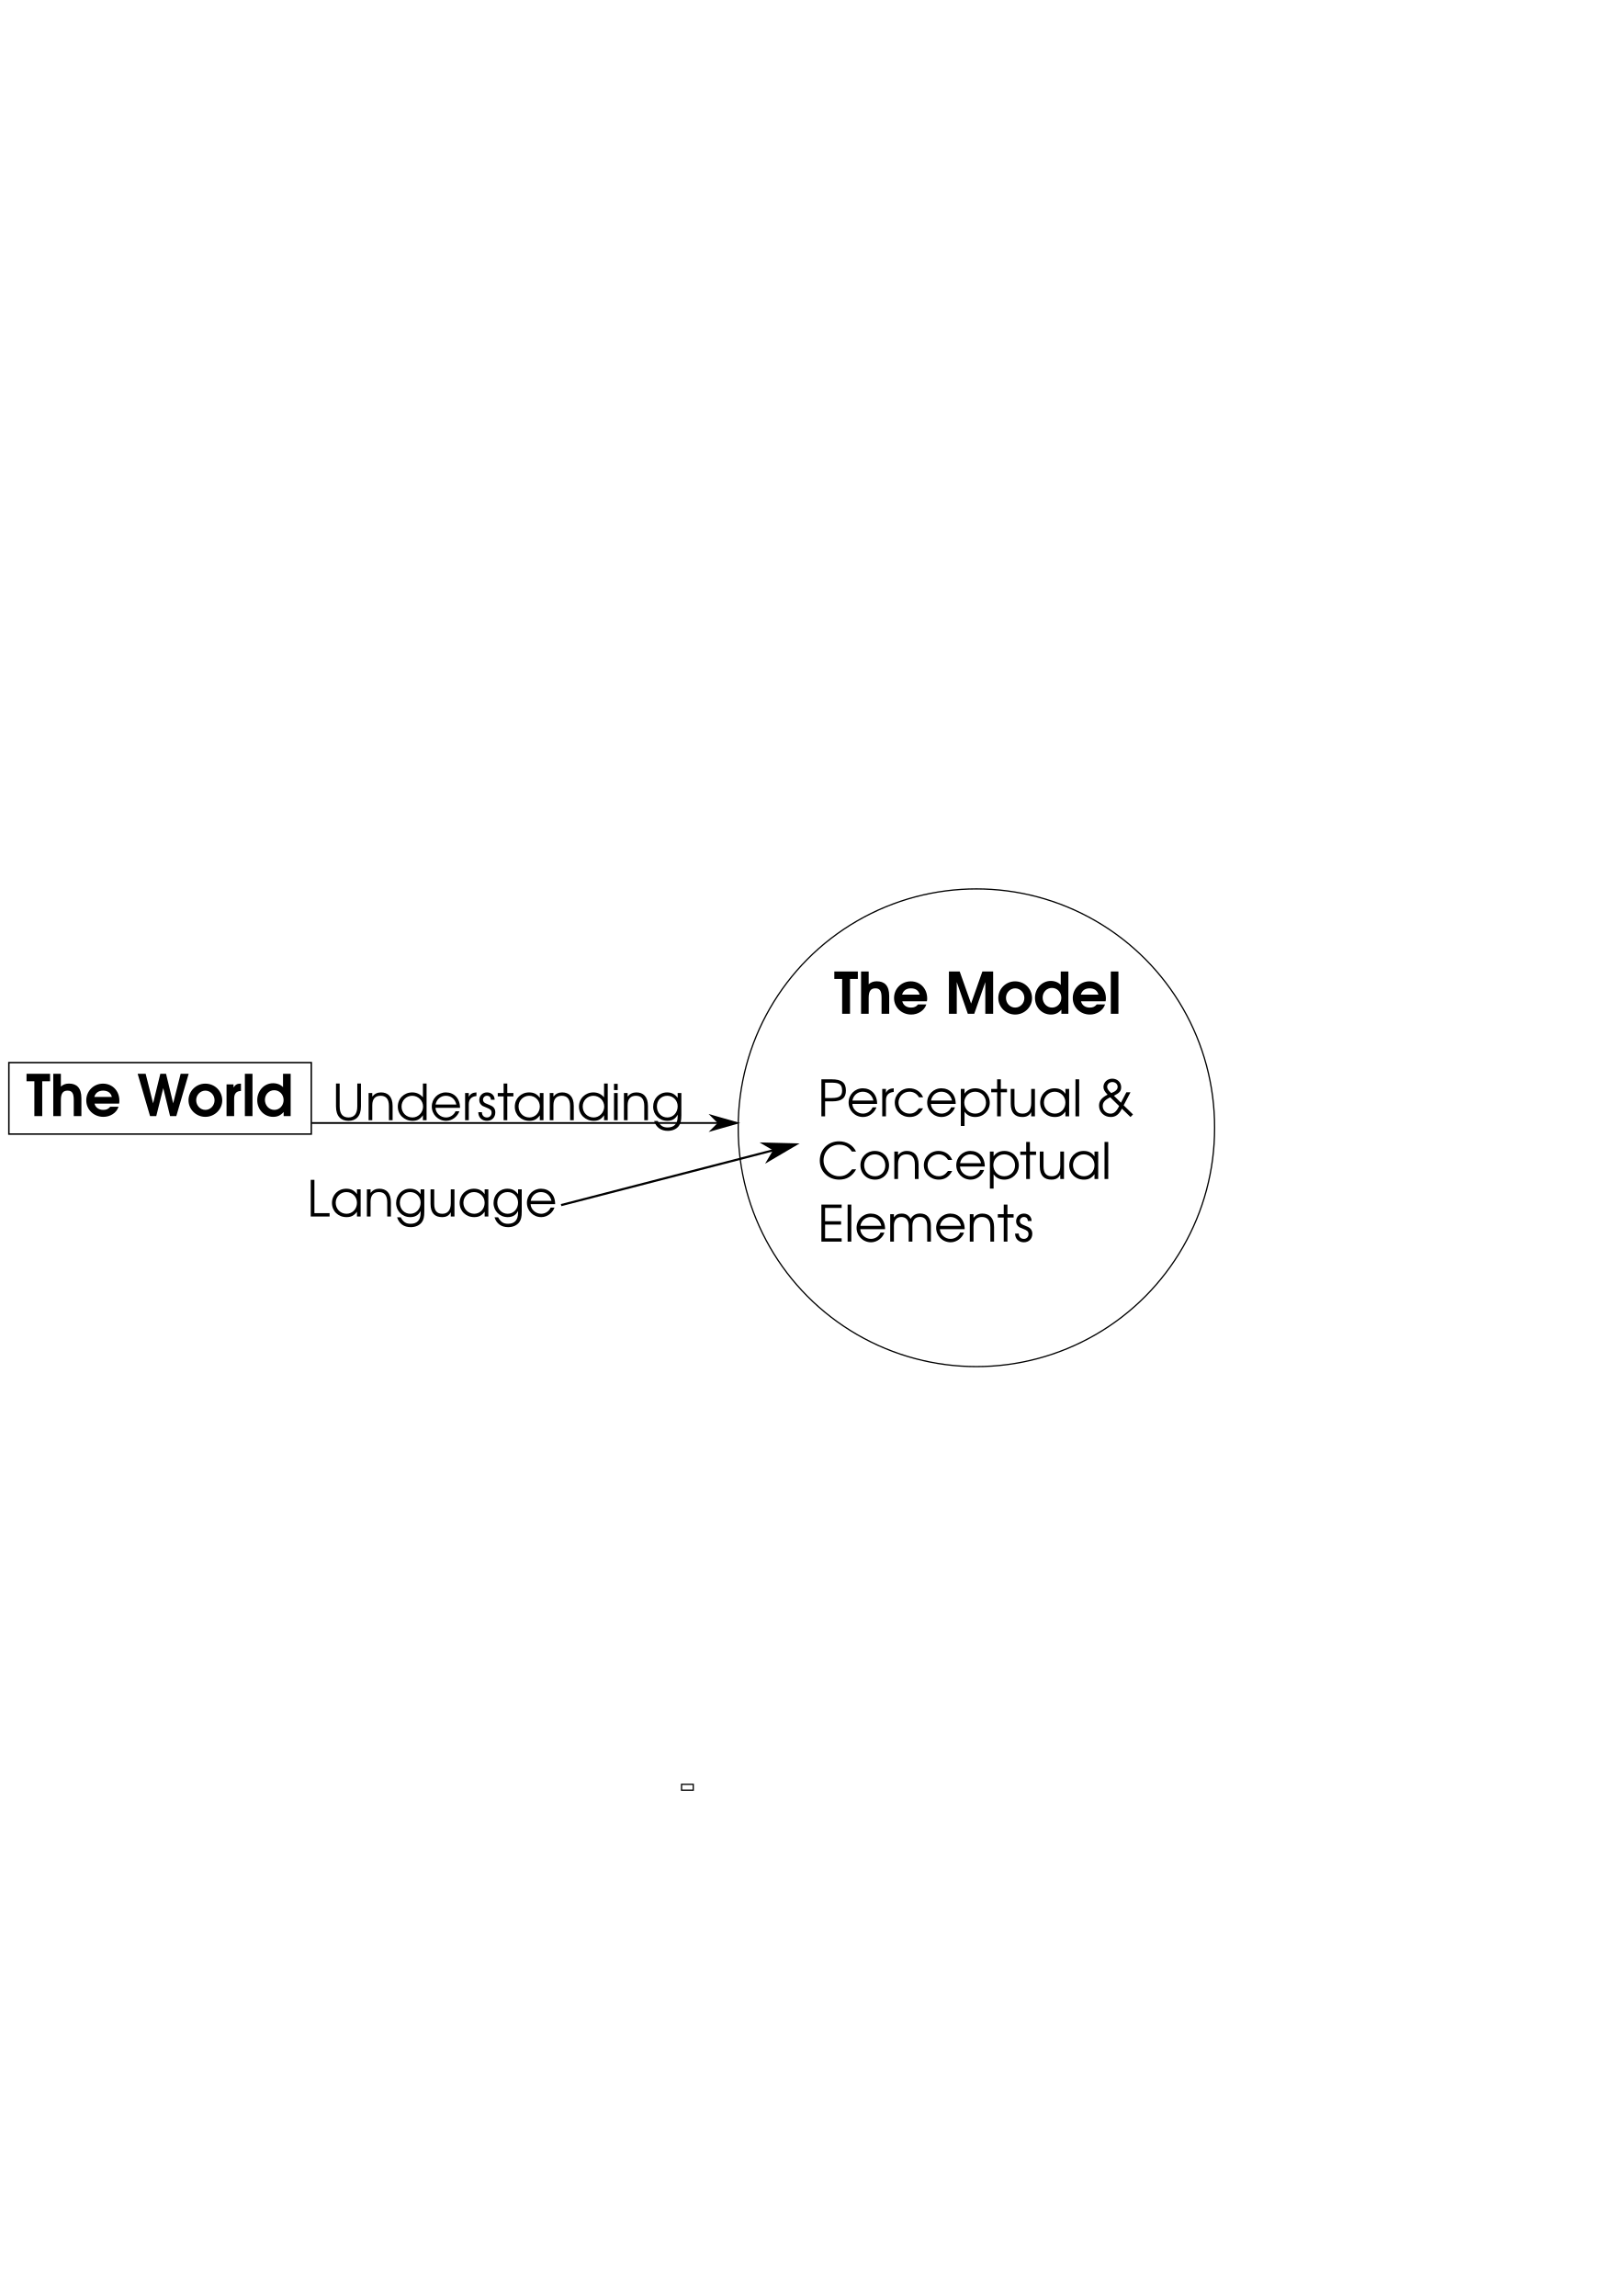
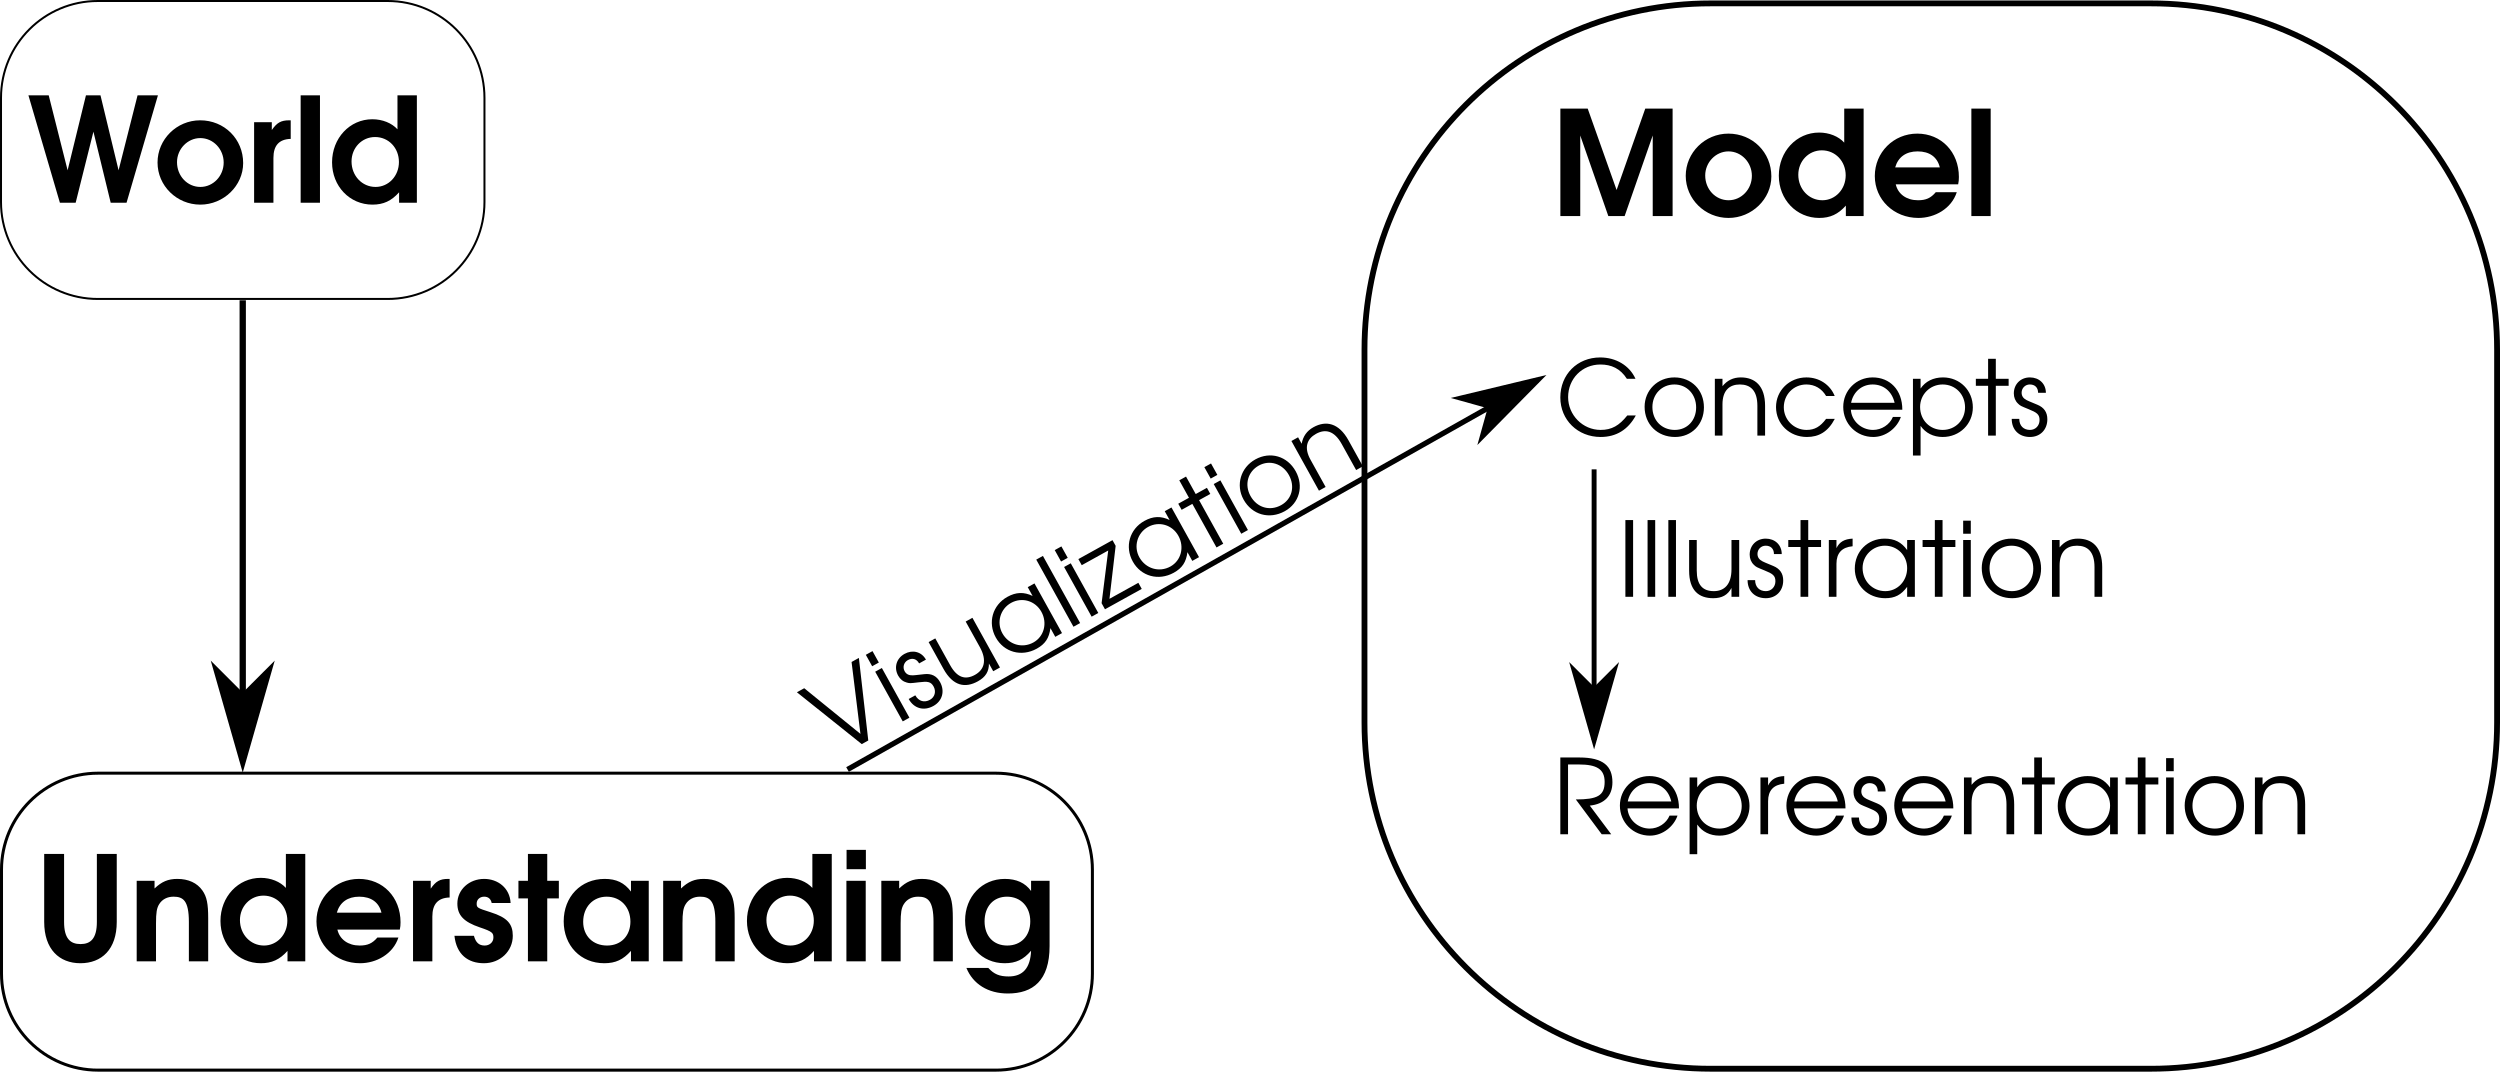
- <svg xmlns="http://www.w3.org/2000/svg" width="210mm" height="297mm" id="svg2" version="1.1">
+ <svg xmlns="http://www.w3.org/2000/svg" width="481.323" height="206.323" id="svg2" version="1.1">
  <defs id="defs4">
-     <marker orient="auto" refY="0.0" refX="0.0" id="Arrow1Lend" style="overflow:visible;">
-       <path id="path3800" d="M 0.0,0.0 L 5.0,-5.0 L -12.5,0.0 L 5.0,5.0 L 0.0,0.0 z " style="fill-rule:evenodd;stroke:#000000;stroke-width:1.0pt;" transform="scale(0.8) rotate(180) translate(12.5,0)" />
+     <marker orient="auto" refY="0" refX="0" id="Arrow1Lend" style="overflow:visible">
+       <path id="path3800" d="M 0,0 5,-5 -12.5,0 5,5 0,0 z" style="fill-rule:evenodd;stroke:#000000;stroke-width:1pt" transform="matrix(-0.8,0,0,-0.8,-10,0)" />
+     </marker>
+     <marker orient="auto" refY="0" refX="0" id="Arrow1Lend-1" style="overflow:visible">
+       <path id="path3800-7" d="M 0,0 5,-5 -12.5,0 5,5 0,0 z" style="fill-rule:evenodd;stroke:#000000;stroke-width:1pt" transform="matrix(-0.8,0,0,-0.8,-10,0)" />
    </marker>
  </defs>
-   <g id="layer1">
+   <g id="layer1" transform="translate(-202.5526,-563.4862)">
    <g id="g3018" transform="translate(-0.2345581,0.887517)">
      <text xml:space="preserve" style="font-size:12px;font-style:normal;font-weight:normal;line-height:125%;letter-spacing:0px;word-spacing:0px;fill:#000000;fill-opacity:1;stroke:none;font-family:Times New Roman;-inkscape-font-specification:Times New Roman" x="180.714" y="476.648" id="text4242" transform="translate(0.2345581,-0.887517)">
        <tspan id="tspan4244" x="180.714" y="476.648" />
      </text>
-       <g id="g4298" transform="translate(182.8571,86.14286)">
-         <path id="path3023" d="m -30.292,462.003 207.789,0" style="fill:none;stroke:#000000;stroke-width:0.867px;stroke-linecap:butt;stroke-linejoin:miter;stroke-opacity:1;marker-end:url(#Arrow1Lend)" />
-         <text id="text4246" y="460.628" x="-20.225" style="font-size:9.096px;font-style:normal;font-weight:normal;line-height:125%;letter-spacing:0px;word-spacing:0px;fill:#000000;fill-opacity:1;stroke:none;font-family:Times New Roman;-inkscape-font-specification:Times New Roman" xml:space="preserve">
-           <tspan style="font-size:24.255px;font-style:normal;font-variant:normal;font-weight:normal;font-stretch:normal;font-family:TeX Gyre Adventor;-inkscape-font-specification:TeX Gyre Adventor" y="460.628" x="-20.225" id="tspan4248">Understanding</tspan>
-         </text>
-       </g>
-       <g id="g4376">
-         <g transform="matrix(0.7579628,0,0,0.7579628,224.3661,146.207)" id="g4267">
-           <g transform="translate(-295.9858,0)" style="stroke-width:0.803;stroke-miterlimit:4;stroke-dasharray:none" id="g4261" />
-         </g>
-         <text id="text2987" y="544.781" x="12.999" style="font-size:9.096px;font-style:normal;font-weight:normal;line-height:125%;letter-spacing:0px;word-spacing:0px;fill:#000000;fill-opacity:1;stroke:none;font-family:Sans" xml:space="preserve">
-           <tspan style="font-size:28px;font-weight:bold;font-family:TeX Gyre Adventor;-inkscape-font-specification:TeX Gyre Adventor Bold" y="544.781" x="12.999" id="tspan2989">The World</tspan>
-         </text>
-         <rect y="518.619" x="4.572" height="34.947" width="147.834" id="rect4259" style="fill:none;stroke:#000000;stroke-width:0.713;stroke-linecap:square;stroke-linejoin:miter;stroke-miterlimit:4;stroke-opacity:1;stroke-dasharray:none;stroke-dashoffset:0" />
-       </g>
-       <g id="g4407" transform="translate(63.19025,-52)">
+       <g id="g4407" transform="translate(144.6188,49.42857)">
        <g id="g4627">
          <g id="g4633">
-             <g id="g4419">
-               <text id="text2987-4" y="546.771" x="344.677" style="font-size:28px;font-style:normal;font-weight:normal;line-height:125%;letter-spacing:0px;word-spacing:0px;fill:#000000;fill-opacity:1;stroke:none;font-family:Sans" xml:space="preserve">
-                 <tspan style="font-size:28px;font-weight:bold;font-family:TeX Gyre Adventor;-inkscape-font-specification:TeX Gyre Adventor Bold" y="546.771" x="344.677" id="tspan2989-5">The Model</tspan>
-               </text>
+             <g id="g4419" />
+           </g>
+         </g>
+       </g>
+       <g id="g4407-5" transform="translate(-393.4802,19.15353)">
+         <g id="g4627-3">
+           <g id="g4633-6">
+             <g id="g4419-9" />
+           </g>
+         </g>
+       </g>
+       <g id="g3151">
+         <g transform="translate(-135.2861,188.0621)" id="g4407-3">
+           <g id="g4627-32">
+             <g id="g4633-9">
+               <g id="g4419-4" />
            </g>
          </g>
        </g>
      </g>
-       <g id="g4614" transform="translate(42.23646,28.28427)">
-         <text id="text4610" y="565.568" x="108.052" style="font-size:12px;font-style:normal;font-weight:normal;line-height:125%;letter-spacing:0px;word-spacing:0px;fill:#000000;fill-opacity:1;stroke:none;font-family:Times New Roman;-inkscape-font-specification:Times New Roman" xml:space="preserve">
-           <tspan style="font-size:24.25px;font-style:normal;font-variant:normal;font-weight:normal;font-stretch:normal;font-family:TeX Gyre Adventor;-inkscape-font-specification:TeX Gyre Adventor" y="565.568" x="108.052" id="tspan4612">Language</tspan>
+       <g transform="translate(200,-90.00005)" id="g3118">
+         <g id="g3141">
+           <g id="g3146">
+             <g id="g3168">
+               <g id="g3176">
+                 <text id="text2987-4-6" y="546.771" x="344.677" style="font-size:28px;font-style:normal;font-weight:normal;line-height:125%;letter-spacing:0px;word-spacing:0px;fill:#000000;fill-opacity:1;stroke:none;font-family:Sans" xml:space="preserve" transform="translate(-335.2861,290.9192)">
+                   <tspan style="font-size:28px;font-weight:bold;font-family:TeX Gyre Adventor;-inkscape-font-specification:TeX Gyre Adventor Bold" y="546.771" x="344.677" id="tspan2989-5-3">Understanding</tspan>
+                 </text>
+                 <text xml:space="preserve" style="font-size:28px;font-style:normal;font-weight:normal;line-height:125%;letter-spacing:0px;word-spacing:0px;fill:#000000;fill-opacity:1;stroke:none;font-family:Sans" x="8.053" y="691.639" id="text2987-4-3" transform="translate(-1.7921115e-6,3.03e-6)">
+                   <tspan id="tspan2989-5-5" x="8.053" y="691.639" style="font-size:28px;font-weight:bold;font-family:TeX Gyre Adventor;-inkscape-font-specification:TeX Gyre Adventor Bold">World</tspan>
+                 </text>
+                 <rect transform="translate(-200,102.8571)" ry="18.581" y="698.603" x="203.077" height="57.172" width="210.029" id="rect3087" style="fill:none;stroke:#000000;stroke-width:0.58;stroke-linecap:square;stroke-linejoin:miter;stroke-miterlimit:4;stroke-opacity:1;stroke-dasharray:none;stroke-dashoffset:0" />
+                 <rect ry="18.644" y="652.792" x="2.981" height="57.365" width="93.079" id="rect3087-5" style="fill:none;stroke:#000000;stroke-width:0.387;stroke-linecap:square;stroke-linejoin:miter;stroke-miterlimit:4;stroke-opacity:1;stroke-dasharray:none;stroke-dashoffset:0" />
+               </g>
+             </g>
+           </g>
+         </g>
+       </g>
+       <g id="g3187">
+         <text xml:space="preserve" style="font-size:28px;font-style:normal;font-weight:normal;line-height:125%;letter-spacing:0px;word-spacing:0px;fill:#000000;fill-opacity:1;stroke:none;font-family:Sans" x="501.295" y="604.199" id="text2987-4">
+           <tspan id="tspan2989-5" x="501.295" y="604.199" style="font-size:28px;font-weight:bold;font-family:TeX Gyre Adventor;-inkscape-font-specification:TeX Gyre Adventor Bold">Model</tspan>
        </text>
-         <rect style="fill:none;stroke:#000000;stroke-width:0.609;stroke-linecap:square;stroke-linejoin:miter;stroke-miterlimit:4;stroke-opacity:1;stroke-dasharray:none;stroke-dashoffset:0" id="rect4639" width="5.714" height="2.857" x="341.429" y="872.362" transform="translate(-50.27307,-29.17179)" />
-         <text xml:space="preserve" style="font-size:24.5px;font-style:normal;font-variant:normal;font-weight:normal;font-stretch:normal;line-height:125%;letter-spacing:0px;word-spacing:0px;fill:#000000;fill-opacity:1;stroke:none;font-family:TeX Gyre Adventor;-inkscape-font-specification:TeX Gyre Adventor" x="357.648" y="516.619" id="text4641">
-           <tspan id="tspan4643" x="357.648" y="516.619">Perceptual &amp;</tspan>
-           <tspan x="357.648" y="547.244" id="tspan4673">Conceptual </tspan>
-           <tspan x="357.648" y="577.869" id="tspan4645">Elements</tspan>
-         </text>
-         <text xml:space="preserve" style="font-size:24.5px;font-style:normal;font-variant:normal;font-weight:normal;font-stretch:normal;line-height:125%;letter-spacing:0px;word-spacing:0px;fill:#000000;fill-opacity:1;stroke:none;font-family:TeX Gyre Adventor;-inkscape-font-specification:TeX Gyre Adventor" x="441.243" y="538.2" id="text4641-1">
-           <tspan x="441.243" y="538.2" id="tspan4645-0" />
-         </text>
-         <path style="fill:none;stroke:#000000;stroke-width:1.059px;stroke-linecap:butt;stroke-linejoin:miter;stroke-opacity:1;marker-end:url(#Arrow1Lend)" d="M 232.284,560.006 346.878,530.372" id="path4684" />
+         <rect style="fill:none;stroke:#000000;stroke-width:1.12;stroke-linecap:square;stroke-linejoin:miter;stroke-miterlimit:4;stroke-opacity:1;stroke-dasharray:none;stroke-dashoffset:0" id="rect3087-9" width="218.06" height="205.112" x="465.49" y="563.25" ry="66.661" />
      </g>
-       <path style="fill:none;stroke:#000000;stroke-width:0.609;stroke-linecap:square;stroke-linejoin:miter;stroke-miterlimit:4;stroke-opacity:1;stroke-dasharray:none;stroke-dashoffset:0" id="path4623" d="m 555.714,607.362 a 116.429,116.429 0 1 1 -232.857,0 116.429,116.429 0 1 1 232.857,0 z" transform="translate(38.23456,-56.88752)" />
+       <text xml:space="preserve" style="font-size:12px;font-style:normal;font-weight:normal;line-height:125%;letter-spacing:0px;word-spacing:0px;fill:#000000;fill-opacity:1;stroke:none;font-family:Times New Roman;-inkscape-font-specification:Times New Roman" x="502.319" y="646.464" id="text3192">
+         <tspan id="tspan3194" x="502.319" y="646.464" style="font-size:20px;font-style:normal;font-variant:normal;font-weight:normal;font-stretch:normal;font-family:TeX Gyre Adventor;-inkscape-font-specification:TeX Gyre Adventor">Concepts</tspan>
+       </text>
+       <text xml:space="preserve" style="font-size:12px;font-style:normal;font-weight:normal;line-height:125%;letter-spacing:0px;word-spacing:0px;fill:#000000;fill-opacity:1;stroke:none;font-family:Times New Roman;-inkscape-font-specification:Times New Roman" x="519.218" y="715.476" id="text3196" transform="translate(0.2345581,-0.887517)">
+         <tspan id="tspan3198" x="519.218" y="715.476" />
+       </text>
+       <text xml:space="preserve" style="font-size:12px;font-style:normal;font-weight:normal;line-height:125%;letter-spacing:0px;word-spacing:0px;fill:#000000;fill-opacity:1;stroke:none;font-family:Times New Roman;-inkscape-font-specification:Times New Roman" x="501.679" y="723.219" id="text3192-8">
+         <tspan id="tspan3194-7" x="501.679" y="723.219" style="font-size:20px;font-style:normal;font-variant:normal;font-weight:normal;font-stretch:normal;font-family:TeX Gyre Adventor;-inkscape-font-specification:TeX Gyre Adventor">Representation</tspan>
+       </text>
+       <path style="fill:none;stroke:#000000;stroke-width:0.946px;stroke-linecap:butt;stroke-linejoin:miter;stroke-opacity:1;marker-end:url(#Arrow1Lend)" d="m 509.699,652.963 0,52.077" id="path3221" />
+       <path style="fill:none;stroke:#000000;stroke-width:1.213px;stroke-linecap:butt;stroke-linejoin:miter;stroke-opacity:1;marker-end:url(#Arrow1Lend)" d="m 249.52,620.412 0,88.578" id="path3221-3" />
+       <path style="fill:none;stroke:#000000;stroke-width:1.025px;stroke-linecap:butt;stroke-linejoin:miter;stroke-opacity:1;marker-end:url(#Arrow1Lend-1)" d="M 365.962,710.748 498.793,635.773" id="path4203" />
+       <text xml:space="preserve" style="font-size:12px;font-style:normal;font-weight:normal;line-height:125%;letter-spacing:0px;word-spacing:0px;fill:#000000;fill-opacity:1;stroke:none;font-family:Times New Roman;-inkscape-font-specification:Times New Roman" x="-26.02" y="796.11" id="text4389" transform="matrix(0.8746197,-0.4848096,0.4848096,0.8746197,0,0)">
+         <tspan id="tspan4391" x="-26.02" y="796.11" style="font-size:20px;font-style:normal;font-variant:normal;font-weight:normal;font-stretch:normal;font-family:TeX Gyre Adventor;-inkscape-font-specification:TeX Gyre Adventor">Visualization</tspan>
+       </text>
+       <text xml:space="preserve" style="font-size:12px;font-style:normal;font-weight:normal;line-height:125%;letter-spacing:0px;word-spacing:0px;fill:#000000;fill-opacity:1;stroke:none;font-family:Times New Roman;-inkscape-font-specification:Times New Roman" x="514.207" y="677.503" id="text3192-9">
+         <tspan id="tspan3194-0" x="514.207" y="677.503" style="font-size:20px;font-style:normal;font-variant:normal;font-weight:normal;font-stretch:normal;font-family:TeX Gyre Adventor;-inkscape-font-specification:TeX Gyre Adventor">Illustration</tspan>
+       </text>
    </g>
  </g>
</svg>
